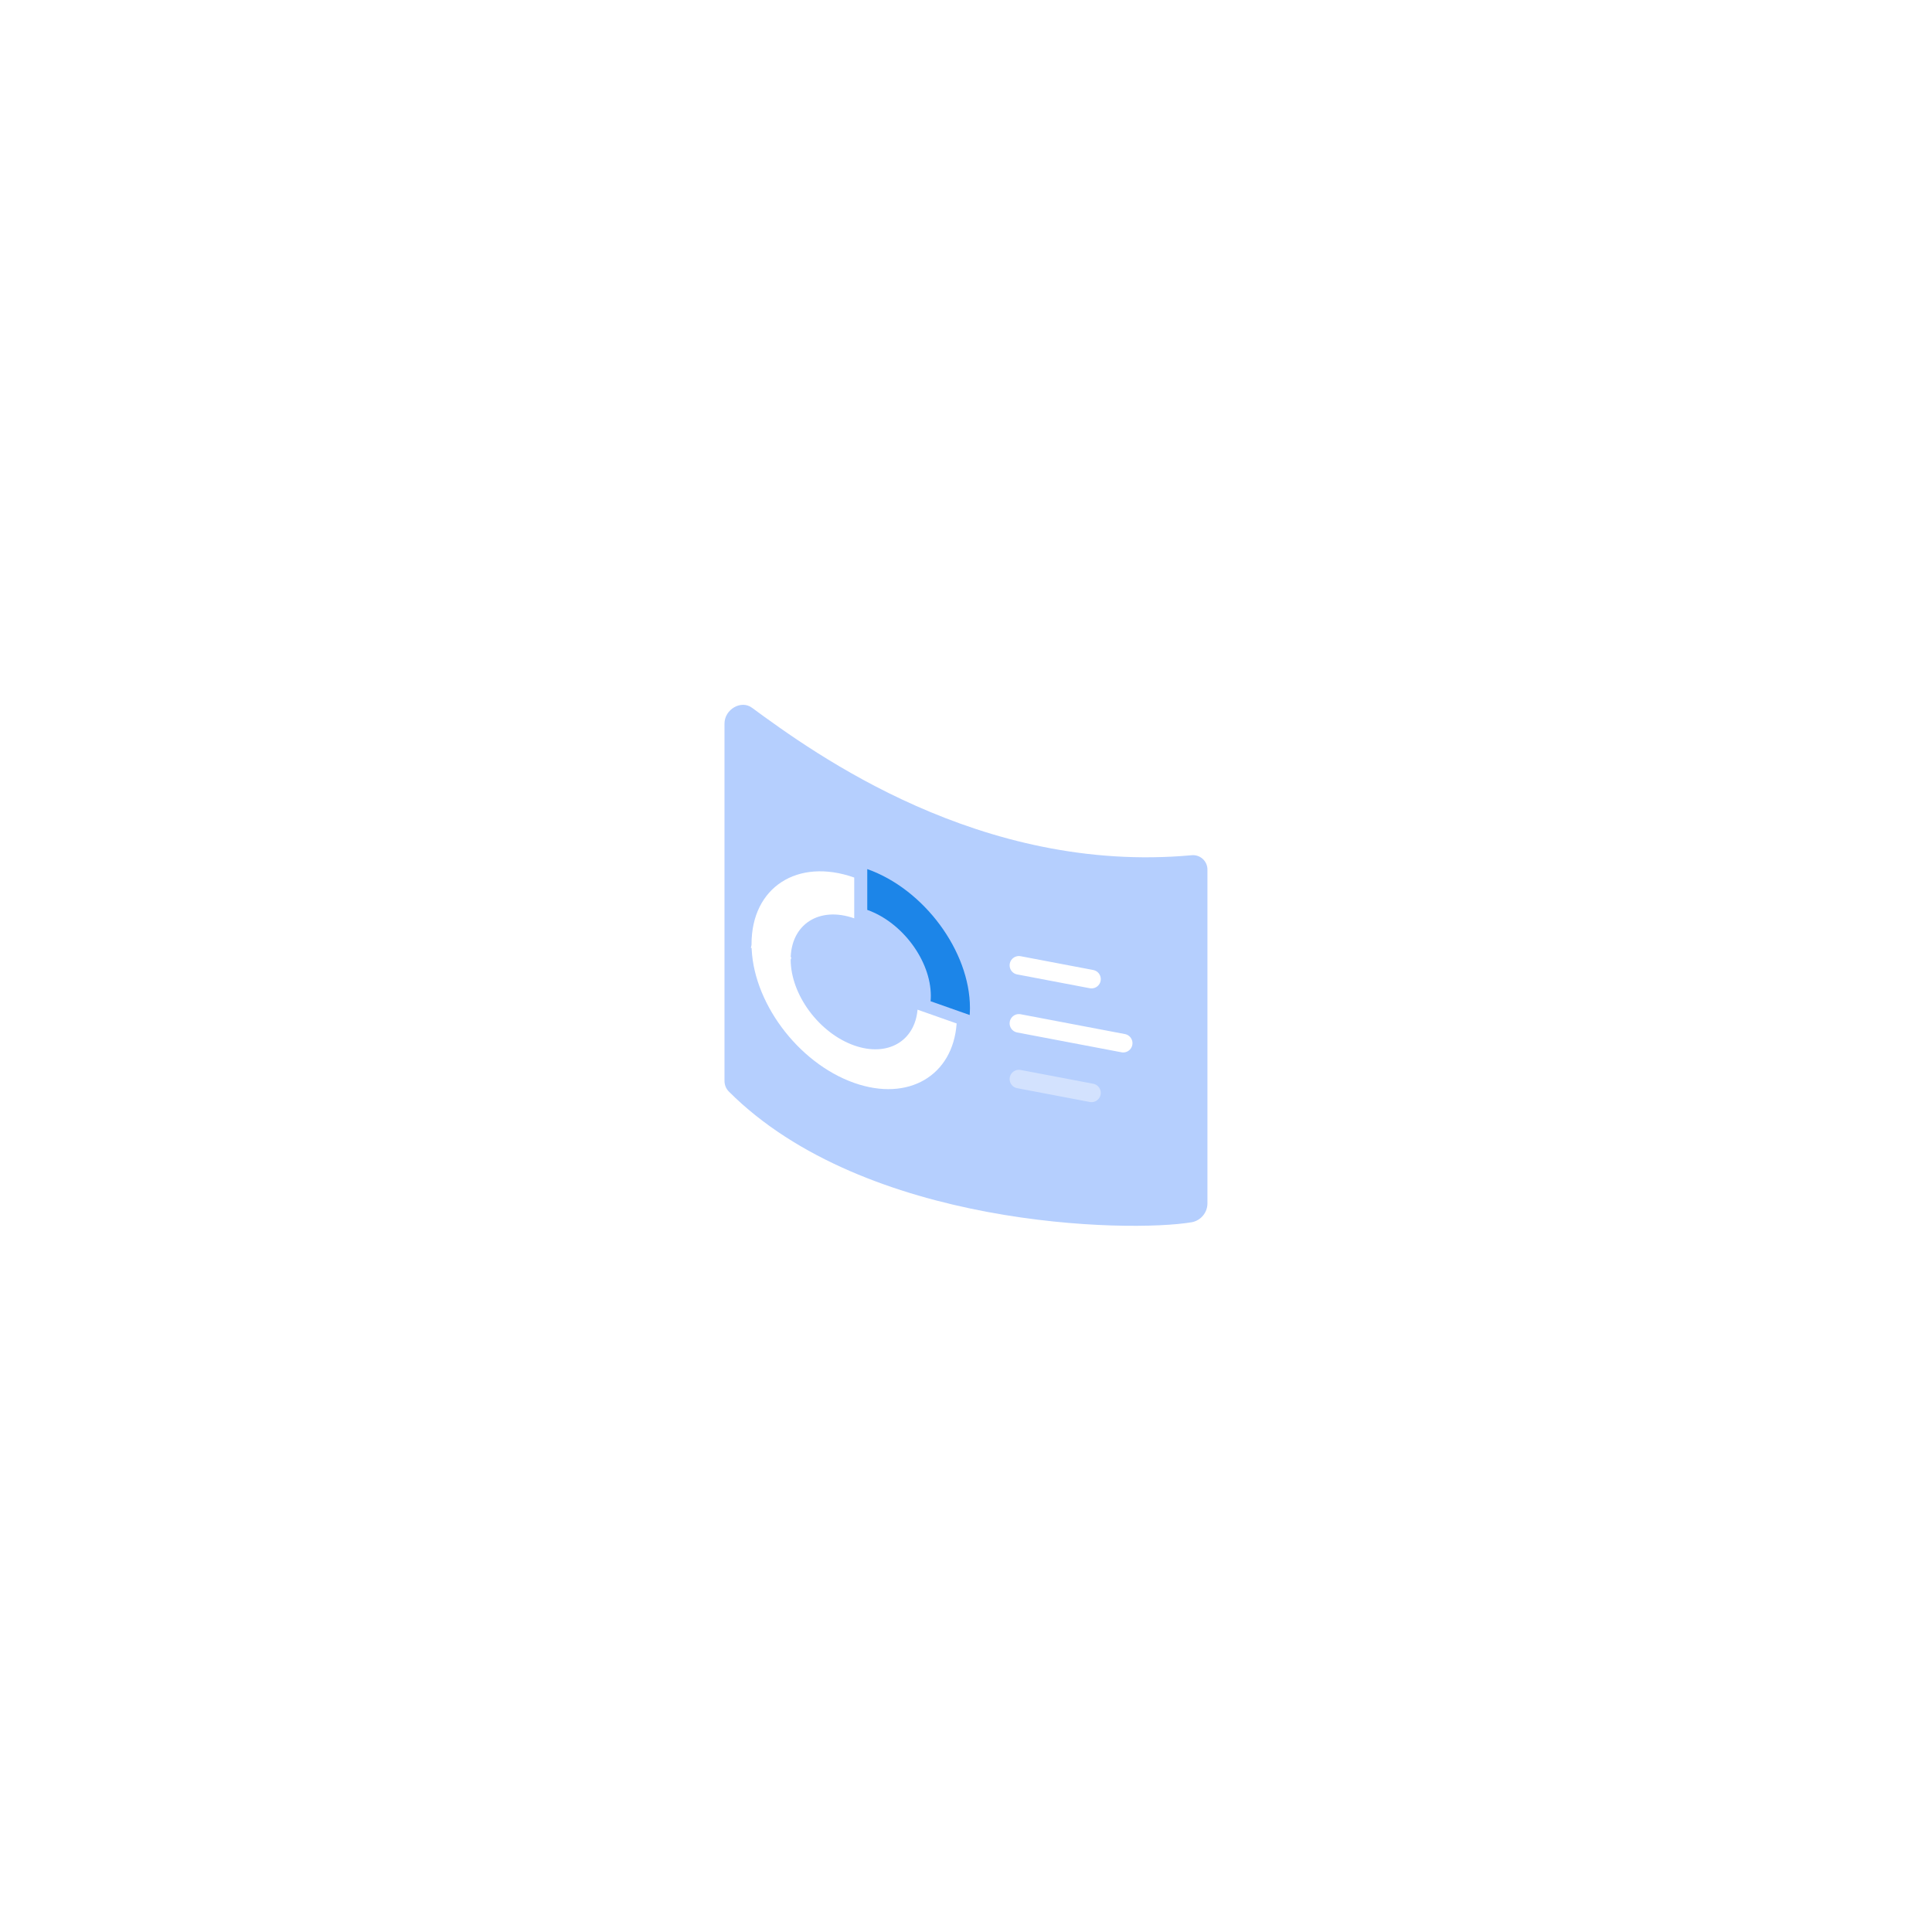
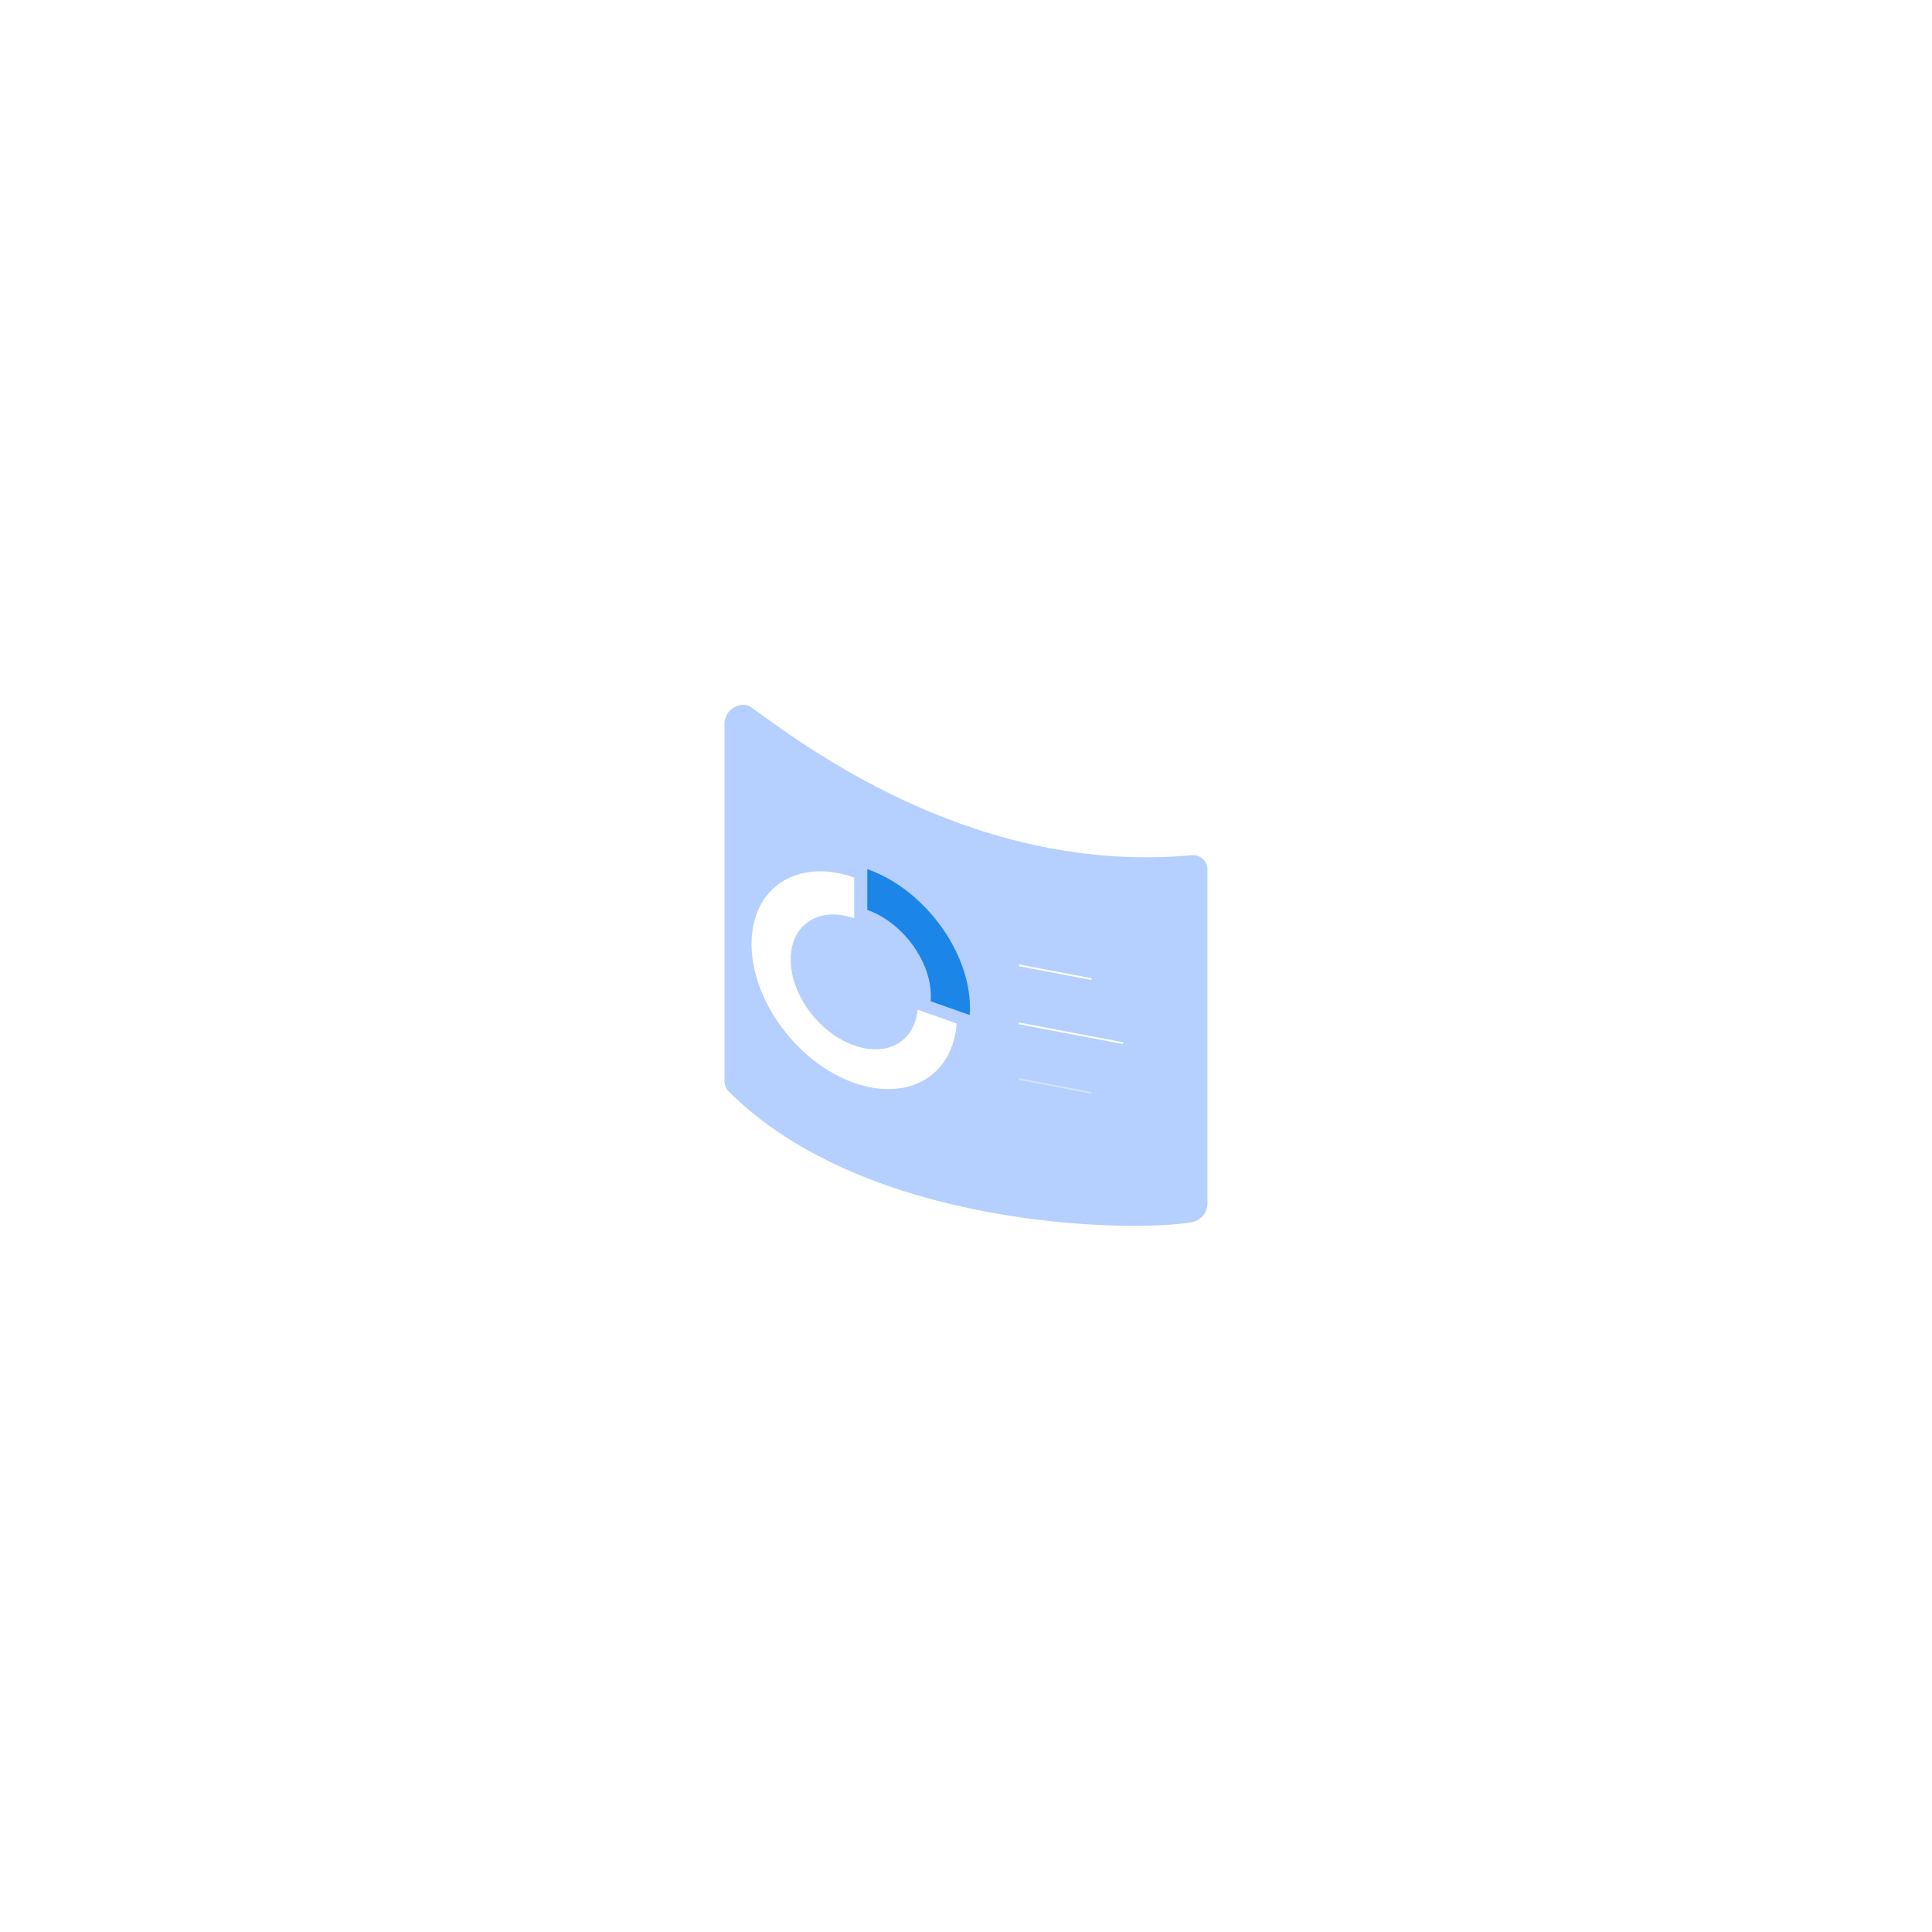
<svg xmlns="http://www.w3.org/2000/svg" width="1080" height="1080" viewBox="0 0 1080 1080" fill="none">
  <rect width="1080" height="1080" fill="white" />
  <g opacity="0.7">
    <path d="M420.286 395.589C455.452 421.411 548.195 488.797 665.983 478.096C667.129 477.961 668.29 478.075 669.388 478.429C670.487 478.782 671.496 479.368 672.348 480.146C673.2 480.924 673.874 481.877 674.326 482.938C674.777 484 674.995 485.146 674.964 486.3V672.933C674.905 675.404 673.995 677.778 672.39 679.656C670.784 681.534 668.58 682.802 666.15 683.245C630.735 689.207 483.444 686.263 407.458 610.211C406.672 609.423 406.05 608.486 405.628 607.456C405.206 606.425 404.993 605.322 405 604.208V404.471C405 396.56 414.267 391.17 420.286 395.589Z" fill="#96BAFD" />
  </g>
  <path d="M477.519 584.422C457.895 577.502 441.986 555.985 441.986 536.36C441.986 516.736 457.895 506.437 477.519 513.357L477.519 513.357V490.549L477.519 490.549C445.816 479.37 420.115 496.009 420.115 527.712C420.115 559.415 445.816 594.177 477.519 605.355C507.882 616.062 532.723 601.241 534.769 572.119L512.913 564.412C511.368 582.066 496.117 590.98 477.519 584.422Z" fill="white" />
  <path d="M484.807 485.83V508.638C504.431 515.557 520.34 537.075 520.34 556.699C520.34 557.725 520.286 558.72 520.201 559.693L542.058 567.4C542.148 566.115 542.21 564.813 542.21 563.474C542.21 531.771 516.51 497.009 484.807 485.83Z" fill="#1C85E8" />
-   <path d="M441.986 536.36L420.115 528.648" stroke="white" stroke-width="2.428" stroke-miterlimit="10" />
-   <path d="M569.574 539.621L610.158 547.333" stroke="white" stroke-width="10.368" stroke-miterlimit="10" stroke-linecap="round" />
-   <path opacity="0.4" d="M569.574 603.209L610.158 610.921" stroke="white" stroke-width="10.368" stroke-miterlimit="10" stroke-linecap="round" />
-   <path d="M569.574 572.062L627.88 583.142" stroke="white" stroke-width="10.368" stroke-miterlimit="10" stroke-linecap="round" />
+   <path d="M441.986 536.36L420.115 528.648" stroke="white" strokeWidth="2.428" stroke-miterlimit="10" />
+   <path d="M569.574 539.621L610.158 547.333" stroke="white" strokeWidth="10.368" stroke-miterlimit="10" strokeLinecap="round" />
+   <path opacity="0.4" d="M569.574 603.209L610.158 610.921" stroke="white" strokeWidth="10.368" stroke-miterlimit="10" strokeLinecap="round" />
+   <path d="M569.574 572.062L627.88 583.142" stroke="white" strokeWidth="10.368" stroke-miterlimit="10" strokeLinecap="round" />
</svg>
